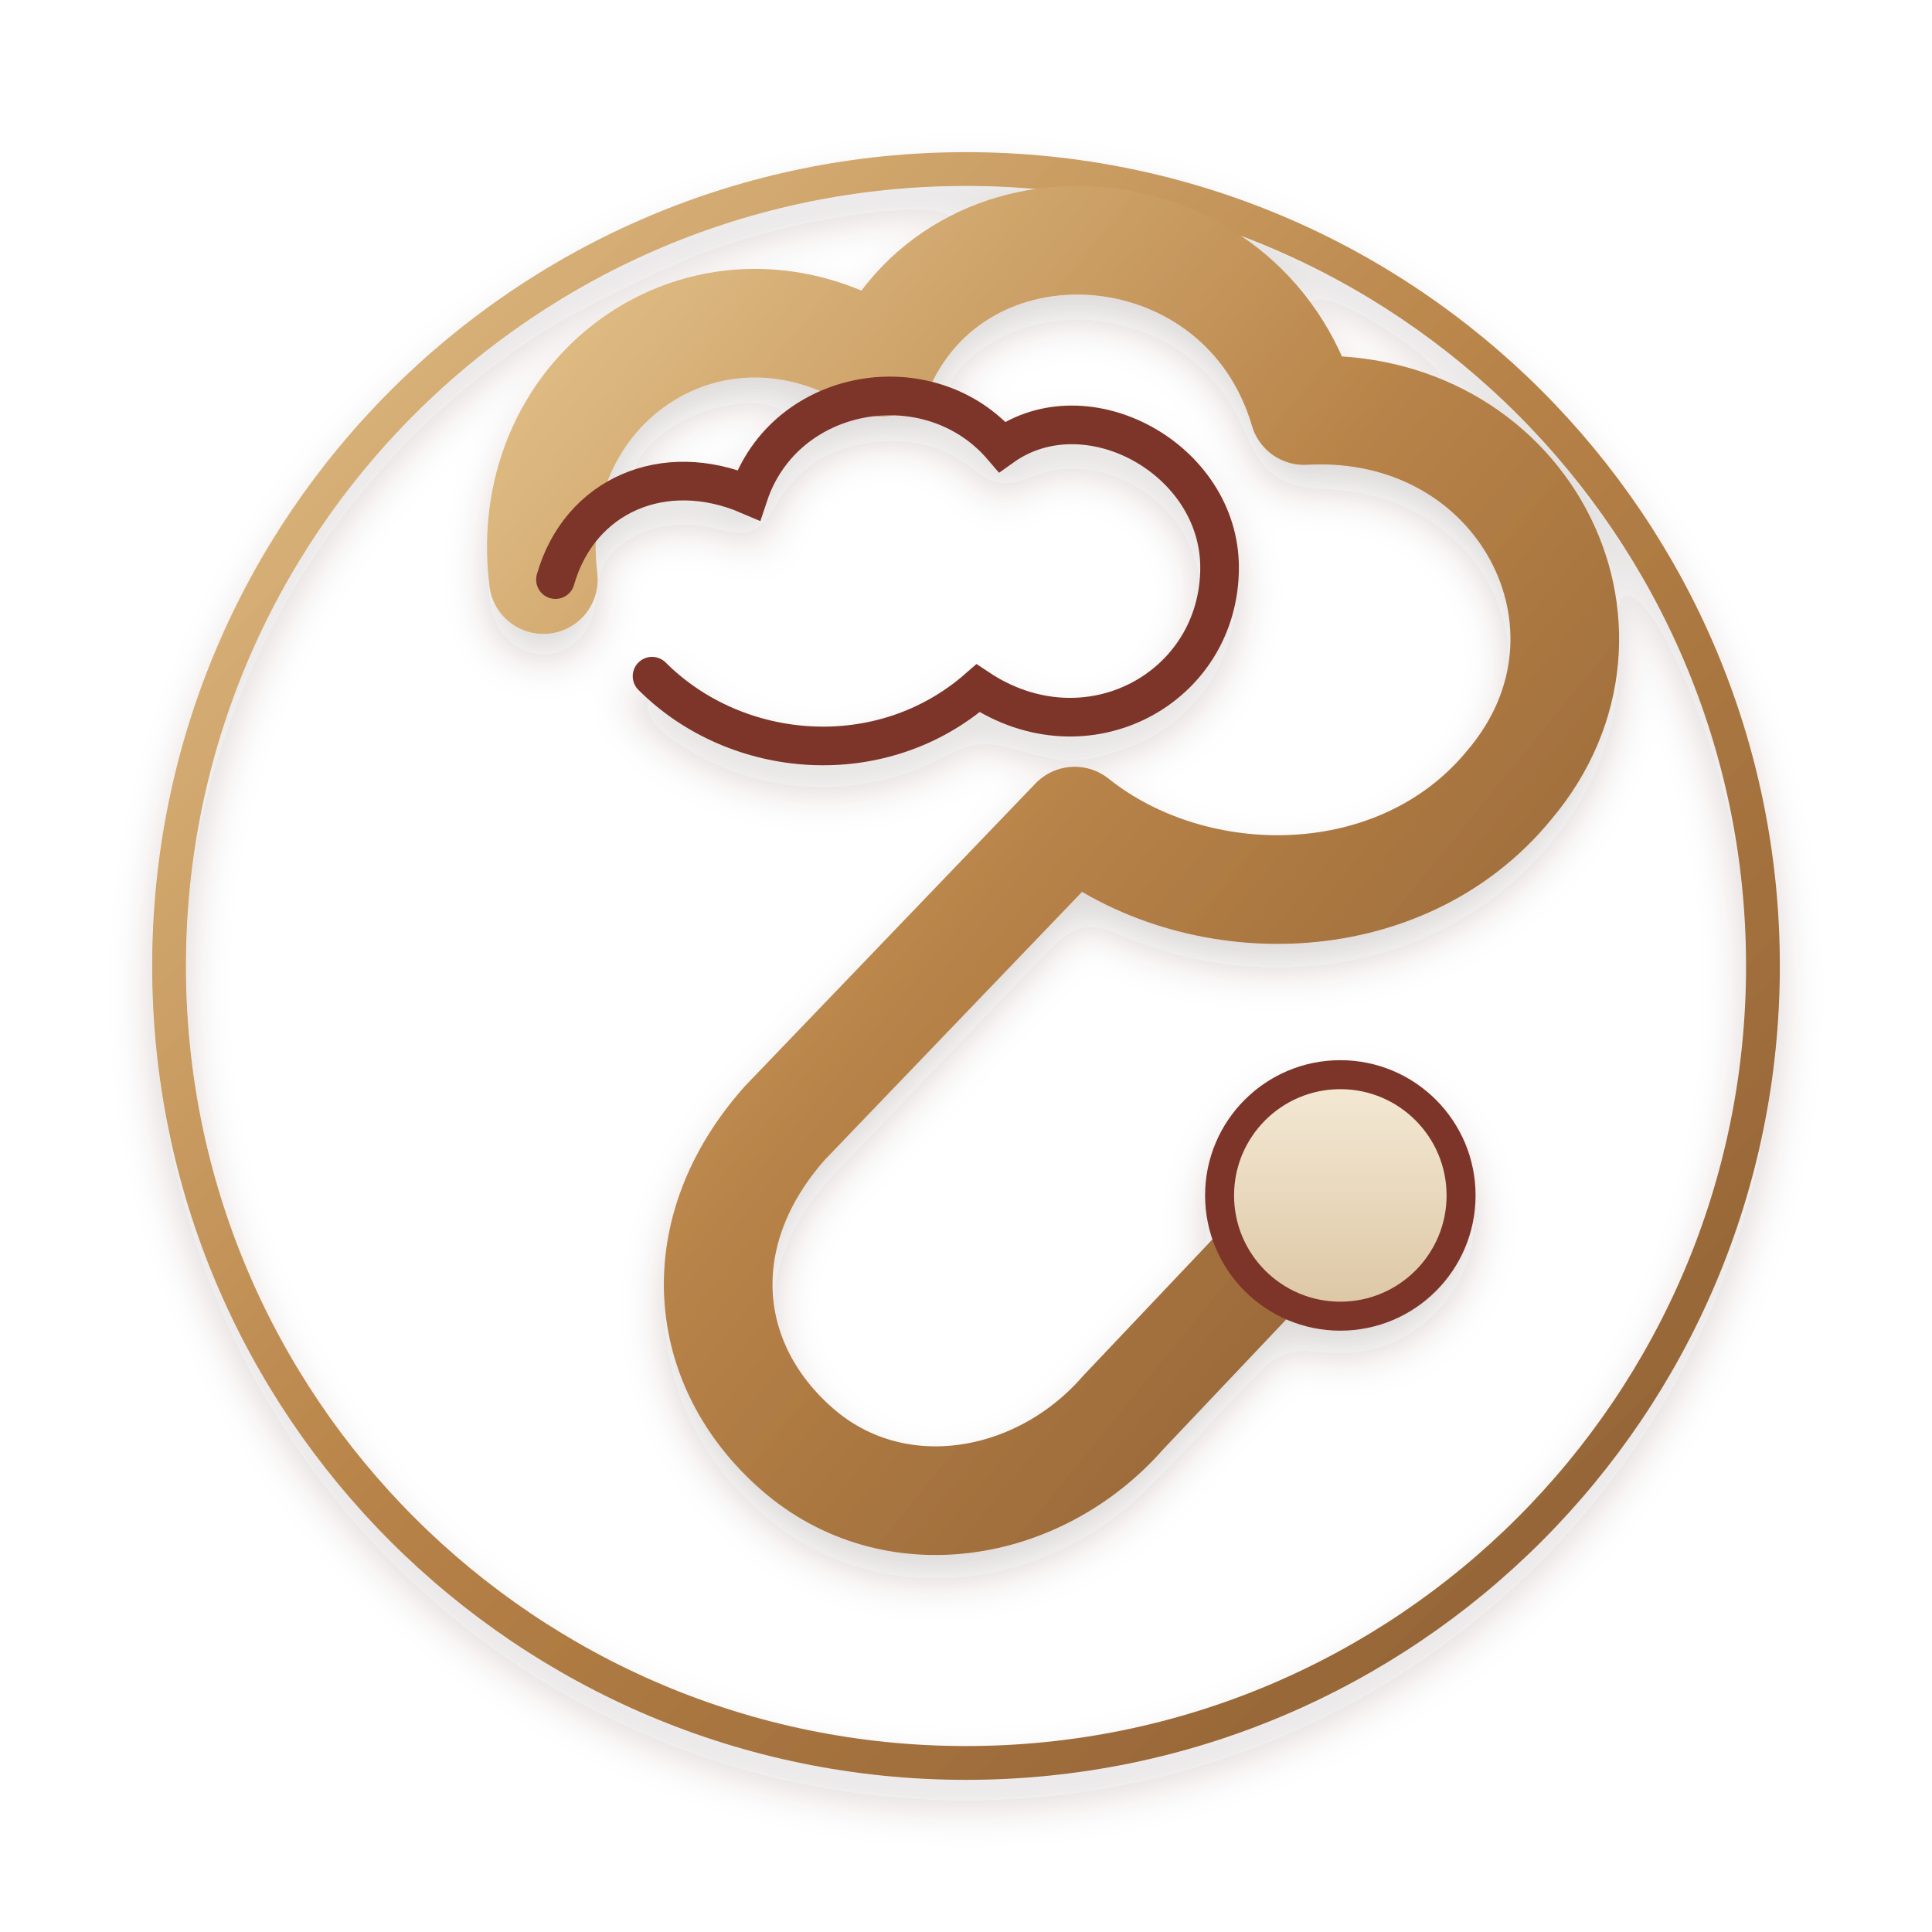
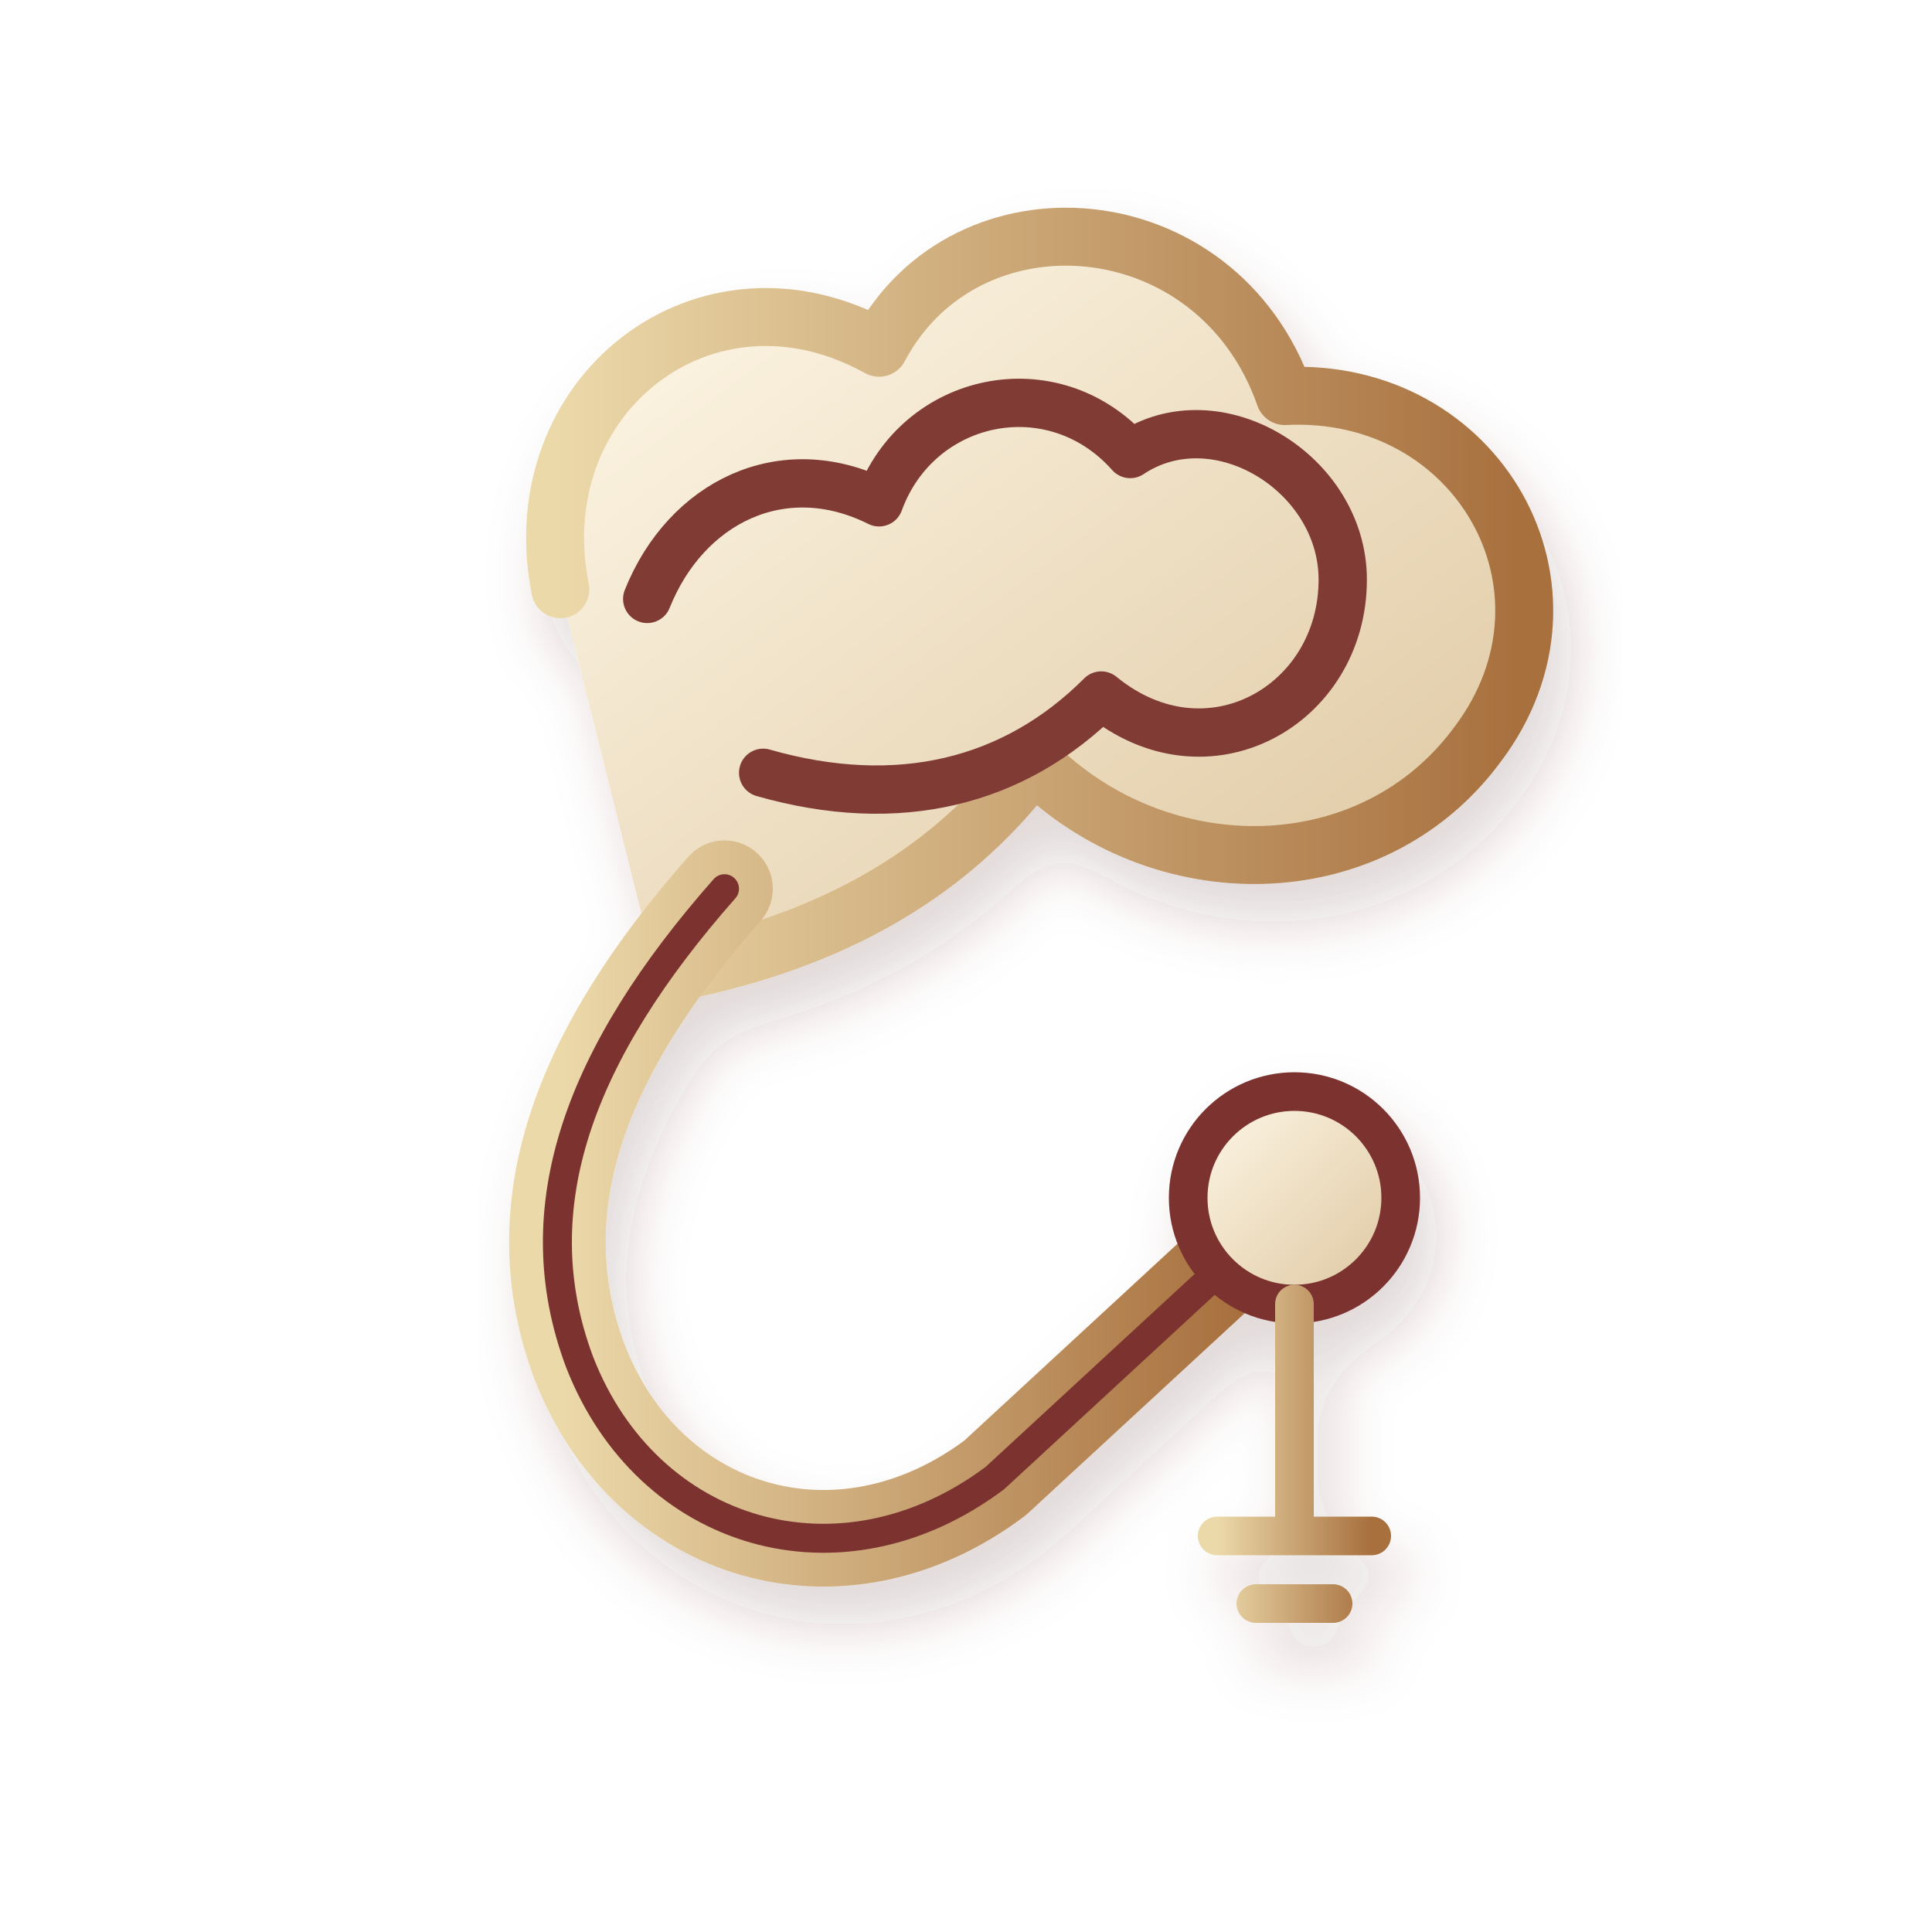
- <svg xmlns="http://www.w3.org/2000/svg" viewBox="0 0 160 160" role="img" aria-labelledby="title desc">
+ <svg xmlns="http://www.w3.org/2000/svg" viewBox="0 0 200 200">
  <defs>
-     <linearGradient id="gold" x1="0" y1="0" x2="1" y2="1">
-       <stop offset="0" stop-color="#e3c28a" />
-       <stop offset=".48" stop-color="#b88348" />
-       <stop offset="1" stop-color="#8a5b31" />
+     <linearGradient id="g">
+       <stop stop-color="#ecd9aa" />
+       <stop offset="1" stop-color="#a76f3d" />
    </linearGradient>
-     <linearGradient id="jade" x1="0" y1="0" x2="0" y2="1">
-       <stop offset="0" stop-color="#f5ead6" />
-       <stop offset="1" stop-color="#dcc6a3" />
+     <linearGradient id="j" y2="1">
+       <stop stop-color="#fff9ea" />
+       <stop offset="1" stop-color="#ddc59d" />
    </linearGradient>
-     <filter id="soft" x="-20%" y="-20%" width="140%" height="140%">
-       <feDropShadow dx="0" dy="2" stdDeviation="1.7" flood-color="#4b2d1d" flood-opacity=".18" />
+     <filter id="s">
+       <feDropShadow dy="4" stdDeviation="3" flood-color="#5d3125" flood-opacity=".18" />
    </filter>
  </defs>
-   <g filter="url(#soft)">
-     <circle cx="80" cy="80" r="66" fill="none" stroke="url(#gold)" stroke-width="2.8" />
-     <path d="M45 48c-2-16 14-27 28-18 7-15 30-13 35 4 18-1 28 18 17 31-9 11-26 11-36 3L65 93c-8 9-7 20 1 27 8 7 20 5 27-3l18-19" fill="none" stroke="url(#gold)" stroke-width="9" stroke-linecap="round" stroke-linejoin="round" />
-     <path d="M46 48c2-7 9-10 16-7 3-9 15-11 21-4 7-5 18 1 18 10 0 10-11 16-20 10-8 7-20 6-27-1" fill="none" stroke="#7d3429" stroke-width="3.2" stroke-linecap="round" />
-     <circle cx="111" cy="99" r="10" fill="url(#jade)" stroke="#7d3429" stroke-width="2.4" />
+   <g filter="url(#s)" stroke-linecap="round" stroke-linejoin="round">
+     <path d="M58 61c-4-20 15-35 33-25 9-17 35-15 42 5 20-1 32 20 20 36-11 15-33 15-46 2-9 12-22 19-39 22" fill="url(#j)" stroke="url(#g)" stroke-width="6" />
+     <path d="M67 62c4-10 14-15 24-10 4-11 18-14 26-5 9-6 22 2 22 13 0 13-14 21-25 12-9 9-21 12-35 8" fill="none" stroke="#813a35" stroke-width="5" />
+     <path d="M75 92c-15 17-21 33-15 49 7 18 27 24 43 12l26-24" fill="none" stroke="url(#g)" stroke-width="10" />
+     <path d="M75 92c-15 17-21 33-15 49 7 18 27 24 43 12l26-24" fill="none" stroke="#7b332f" stroke-width="3" />
+     <circle cx="134" cy="124" r="11" fill="url(#j)" stroke="#7b332f" stroke-width="4" />
+     <path d="M134 135v23M126 159h16M130 166h8" stroke="url(#g)" stroke-width="4" fill="none" />
  </g>
</svg>
